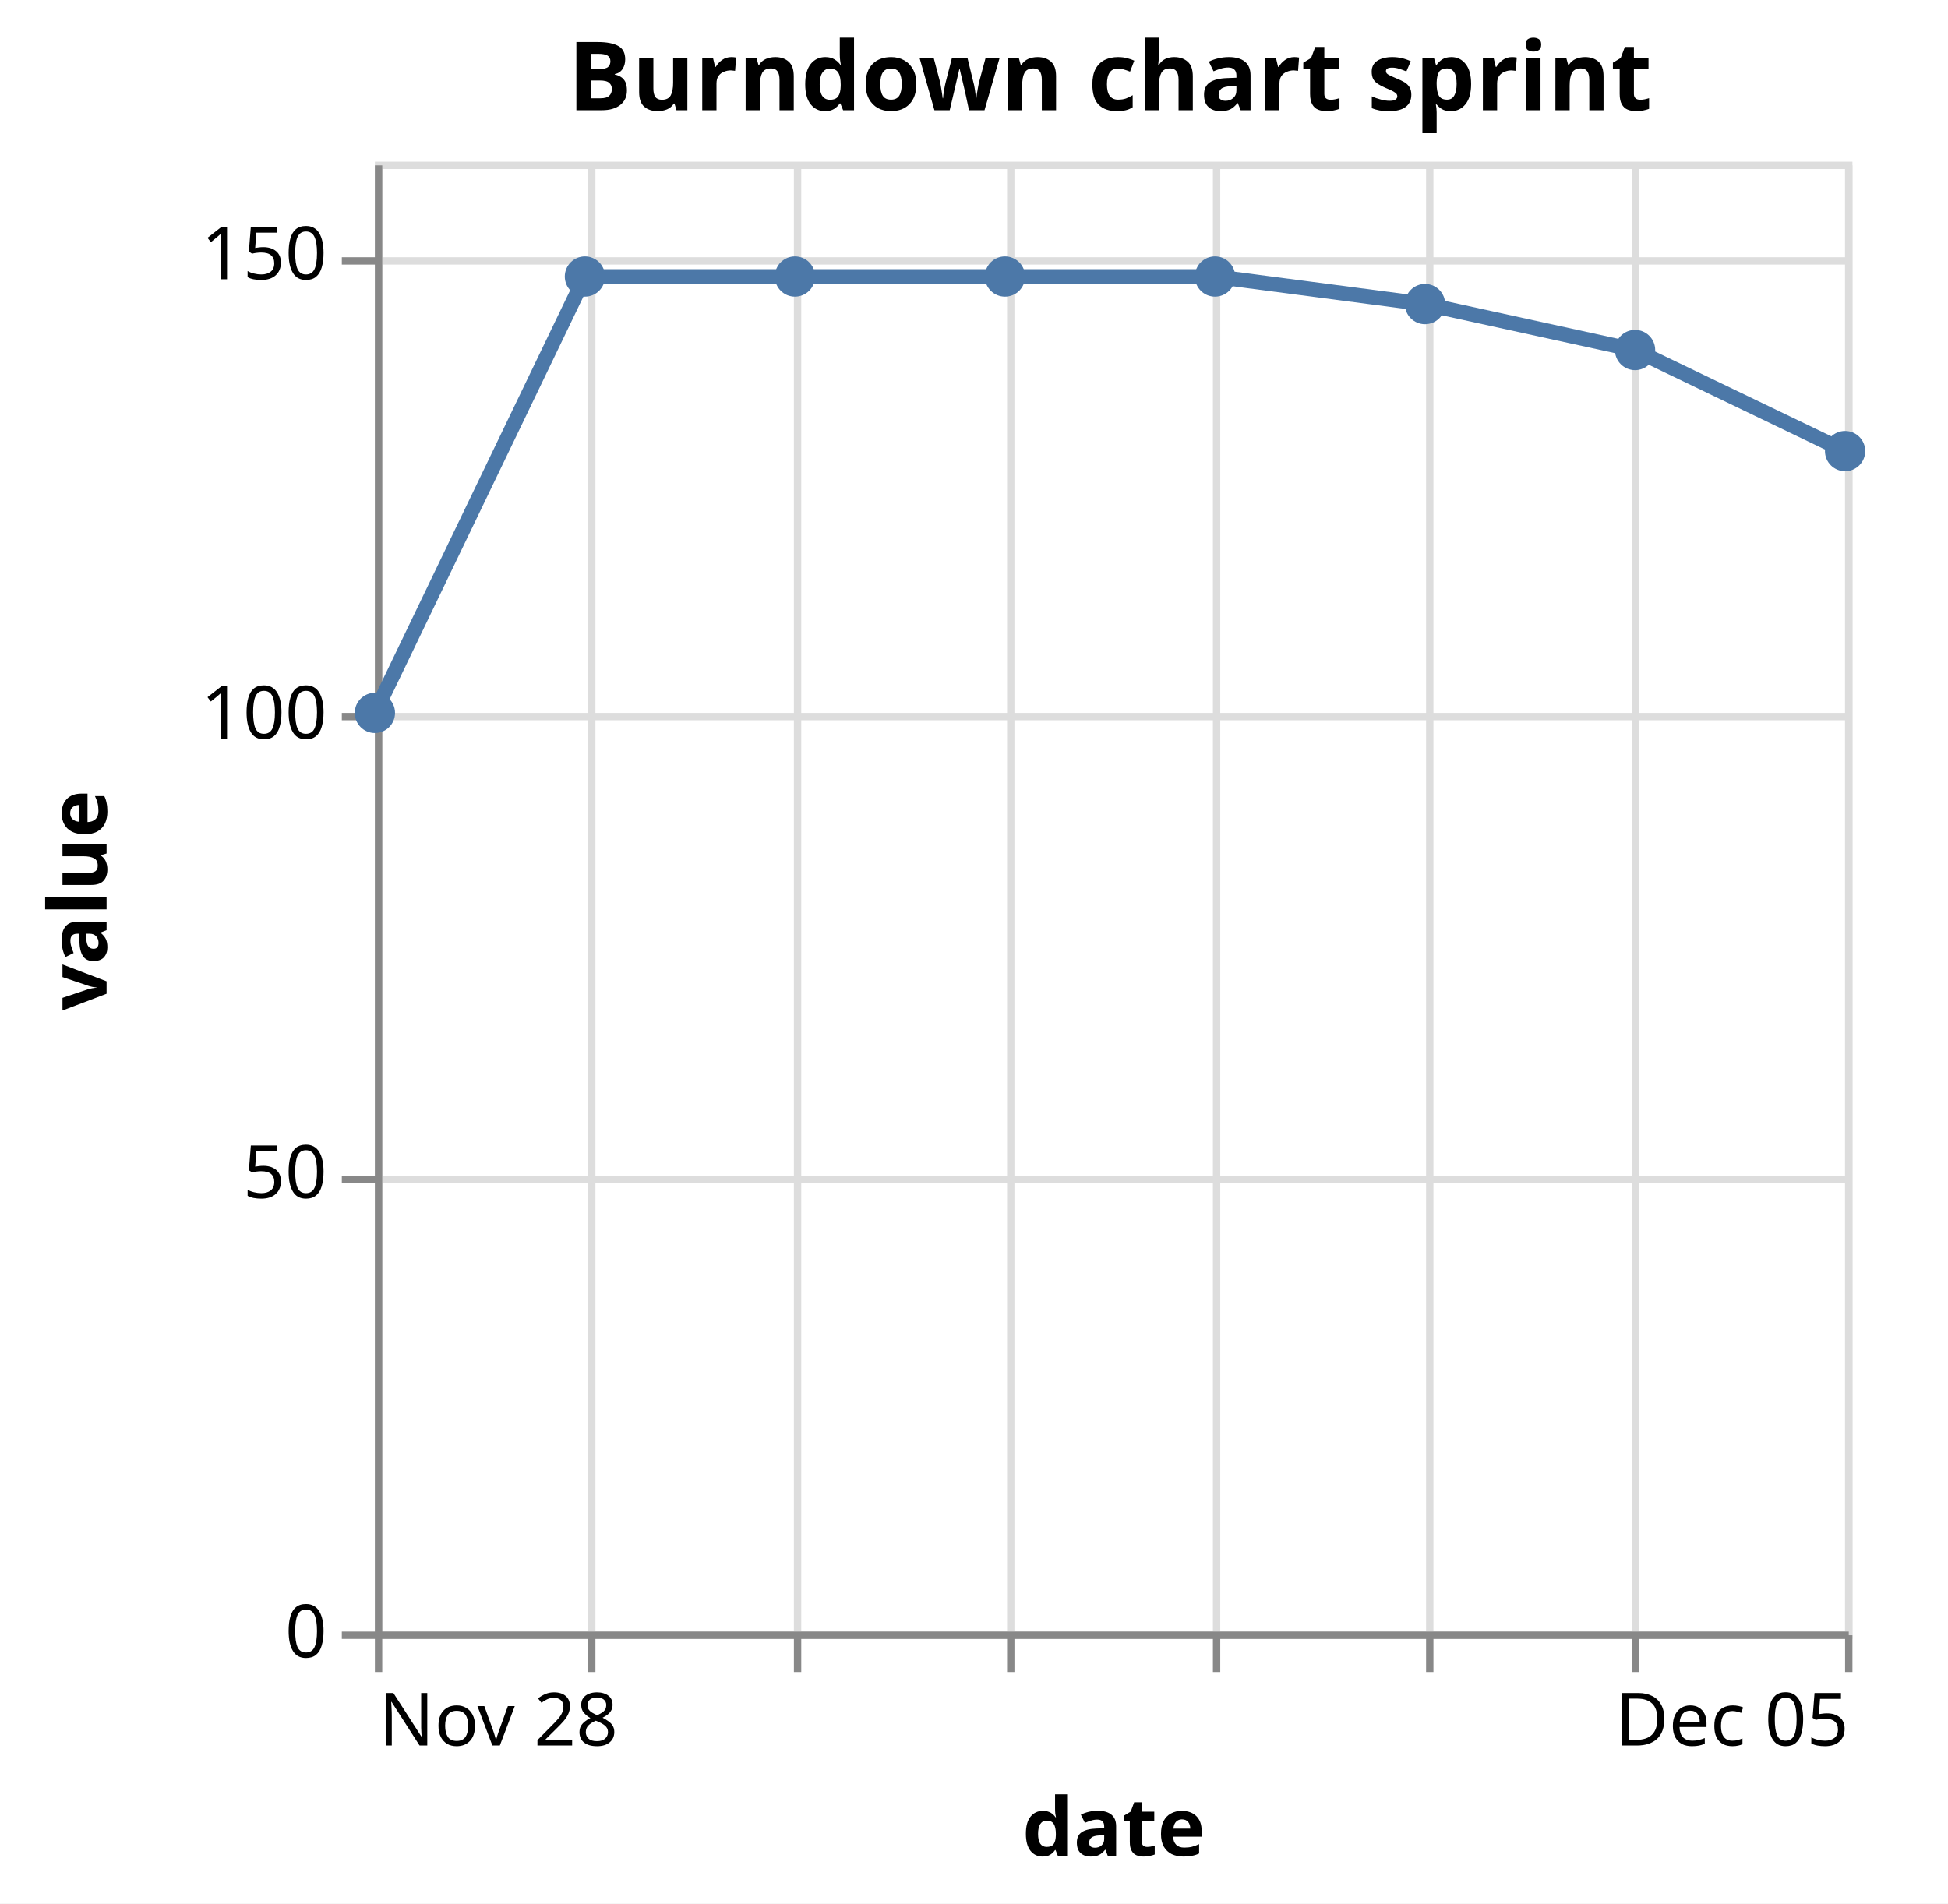
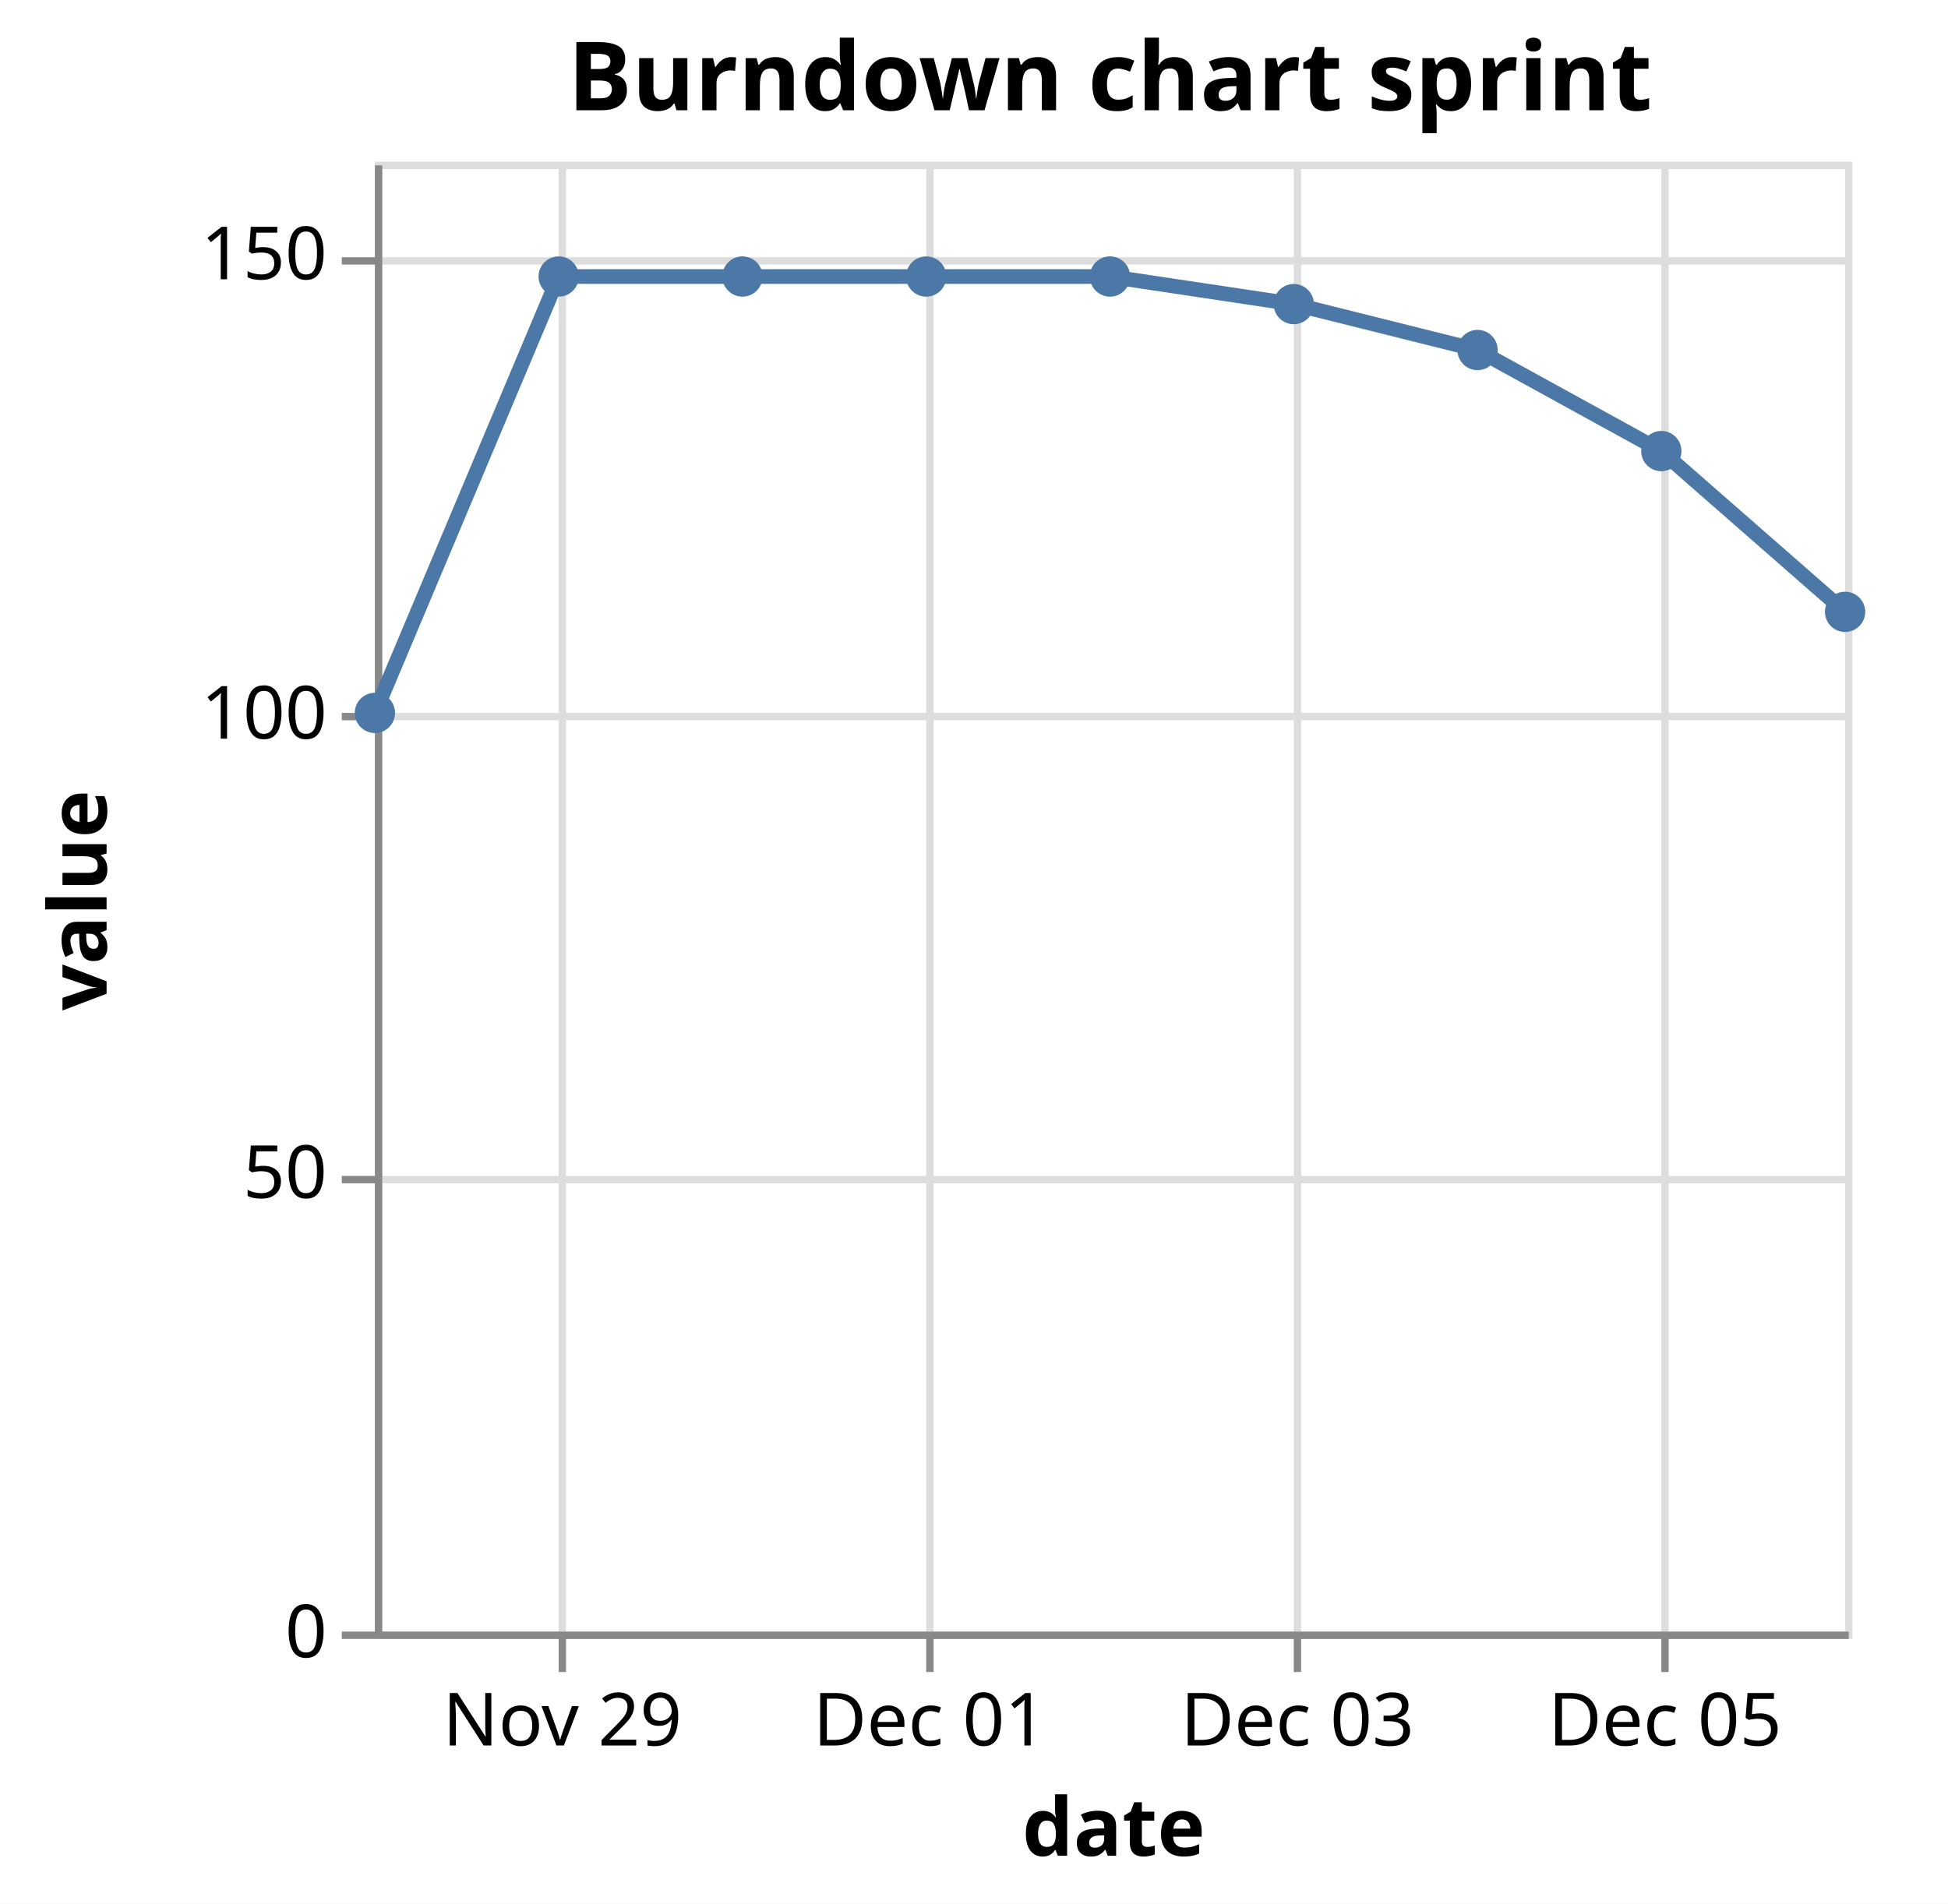
<svg xmlns="http://www.w3.org/2000/svg" version="1.1" class="marks" width="265" height="259" viewBox="0 0 265 259">
  <rect width="265" height="259" fill="white" />
  <g fill="none" stroke-miterlimit="10" transform="translate(51,22)">
    <g class="mark-group role-frame root" role="graphics-object" aria-roledescription="group mark container">
      <g transform="translate(0,0)">
        <path class="background" aria-hidden="true" d="M0.5,0.5h200v200h-200Z" stroke="#ddd" />
        <g>
          <g class="mark-group role-axis" aria-hidden="true">
            <g transform="translate(0.5,200.5)">
              <path class="background" aria-hidden="true" d="M0,0h0v0h0Z" pointer-events="none" />
              <g>
                <g class="mark-rule role-axis-grid" pointer-events="none">
-                   <line transform="translate(0,-200)" x2="0" y2="200" stroke="#ddd" stroke-width="1" opacity="1" />
-                   <line transform="translate(29,-200)" x2="0" y2="200" stroke="#ddd" stroke-width="1" opacity="1" />
-                   <line transform="translate(57,-200)" x2="0" y2="200" stroke="#ddd" stroke-width="1" opacity="1" />
-                   <line transform="translate(86,-200)" x2="0" y2="200" stroke="#ddd" stroke-width="1" opacity="1" />
-                   <line transform="translate(114,-200)" x2="0" y2="200" stroke="#ddd" stroke-width="1" opacity="1" />
-                   <line transform="translate(143,-200)" x2="0" y2="200" stroke="#ddd" stroke-width="1" opacity="1" />
-                   <line transform="translate(171,-200)" x2="0" y2="200" stroke="#ddd" stroke-width="1" opacity="1" />
-                   <line transform="translate(200,-200)" x2="0" y2="200" stroke="#ddd" stroke-width="1" opacity="1" />
+                   <line transform="translate(25,-200)" x2="0" y2="200" stroke="#ddd" stroke-width="1" opacity="1" />
+                   <line transform="translate(75,-200)" x2="0" y2="200" stroke="#ddd" stroke-width="1" opacity="1" />
+                   <line transform="translate(125,-200)" x2="0" y2="200" stroke="#ddd" stroke-width="1" opacity="1" />
+                   <line transform="translate(175,-200)" x2="0" y2="200" stroke="#ddd" stroke-width="1" opacity="1" />
                </g>
              </g>
              <path class="foreground" aria-hidden="true" d="" pointer-events="none" display="none" />
            </g>
          </g>
          <g class="mark-group role-axis" aria-hidden="true">
            <g transform="translate(0.5,0.5)">
              <path class="background" aria-hidden="true" d="M0,0h0v0h0Z" pointer-events="none" />
              <g>
                <g class="mark-rule role-axis-grid" pointer-events="none">
                  <line transform="translate(0,200)" x2="200" y2="0" stroke="#ddd" stroke-width="1" opacity="1" />
                  <line transform="translate(0,138)" x2="200" y2="0" stroke="#ddd" stroke-width="1" opacity="1" />
                  <line transform="translate(0,75)" x2="200" y2="0" stroke="#ddd" stroke-width="1" opacity="1" />
                  <line transform="translate(0,13)" x2="200" y2="0" stroke="#ddd" stroke-width="1" opacity="1" />
                </g>
              </g>
              <path class="foreground" aria-hidden="true" d="" pointer-events="none" display="none" />
            </g>
          </g>
-           <g class="mark-group role-axis" role="graphics-symbol" aria-roledescription="axis" aria-label="X-axis titled 'date' for a time scale with values from November 28 to December 05">
+           <g class="mark-group role-axis" role="graphics-symbol" aria-roledescription="axis" aria-label="X-axis titled 'date' for a time scale with values from November 28 to December 06">
            <g transform="translate(0.5,200.5)">
              <path class="background" aria-hidden="true" d="M0,0h0v0h0Z" pointer-events="none" />
              <g>
                <g class="mark-rule role-axis-tick" pointer-events="none">
-                   <line transform="translate(0,0)" x2="0" y2="5" stroke="#888" stroke-width="1" opacity="1" />
-                   <line transform="translate(29,0)" x2="0" y2="5" stroke="#888" stroke-width="1" opacity="1" />
-                   <line transform="translate(57,0)" x2="0" y2="5" stroke="#888" stroke-width="1" opacity="1" />
-                   <line transform="translate(86,0)" x2="0" y2="5" stroke="#888" stroke-width="1" opacity="1" />
-                   <line transform="translate(114,0)" x2="0" y2="5" stroke="#888" stroke-width="1" opacity="1" />
-                   <line transform="translate(143,0)" x2="0" y2="5" stroke="#888" stroke-width="1" opacity="1" />
-                   <line transform="translate(171,0)" x2="0" y2="5" stroke="#888" stroke-width="1" opacity="1" />
-                   <line transform="translate(200,0)" x2="0" y2="5" stroke="#888" stroke-width="1" opacity="1" />
+                   <line transform="translate(25,0)" x2="0" y2="5" stroke="#888" stroke-width="1" opacity="1" />
+                   <line transform="translate(75,0)" x2="0" y2="5" stroke="#888" stroke-width="1" opacity="1" />
+                   <line transform="translate(125,0)" x2="0" y2="5" stroke="#888" stroke-width="1" opacity="1" />
+                   <line transform="translate(175,0)" x2="0" y2="5" stroke="#888" stroke-width="1" opacity="1" />
                </g>
                <g class="mark-text role-axis-label" pointer-events="none">
-                   <text text-anchor="start" transform="translate(0,15)" font-family="sans-serif" font-size="10px" fill="#000" opacity="1">Nov 28</text>
-                   <text text-anchor="middle" transform="translate(28.57143,15)" font-family="sans-serif" font-size="10px" fill="#000" opacity="0">Nov 29</text>
-                   <text text-anchor="middle" transform="translate(57.14286,15)" font-family="sans-serif" font-size="10px" fill="#000" opacity="0">Nov 30</text>
-                   <text text-anchor="middle" transform="translate(85.71429,15)" font-family="sans-serif" font-size="10px" fill="#000" opacity="0">Dec 01</text>
-                   <text text-anchor="middle" transform="translate(114.2857,15)" font-family="sans-serif" font-size="10px" fill="#000" opacity="0">Dec 02</text>
-                   <text text-anchor="middle" transform="translate(142.8571,15)" font-family="sans-serif" font-size="10px" fill="#000" opacity="0">Dec 03</text>
-                   <text text-anchor="middle" transform="translate(171.4286,15)" font-family="sans-serif" font-size="10px" fill="#000" opacity="0">Dec 04</text>
-                   <text text-anchor="end" transform="translate(200,15)" font-family="sans-serif" font-size="10px" fill="#000" opacity="1">Dec 05</text>
+                   <text text-anchor="middle" transform="translate(25,15)" font-family="sans-serif" font-size="10px" fill="#000" opacity="1">Nov 29</text>
+                   <text text-anchor="middle" transform="translate(75,15)" font-family="sans-serif" font-size="10px" fill="#000" opacity="1">Dec 01</text>
+                   <text text-anchor="middle" transform="translate(125,15)" font-family="sans-serif" font-size="10px" fill="#000" opacity="1">Dec 03</text>
+                   <text text-anchor="middle" transform="translate(175,15)" font-family="sans-serif" font-size="10px" fill="#000" opacity="1">Dec 05</text>
                </g>
                <g class="mark-rule role-axis-domain" pointer-events="none">
                  <line transform="translate(0,0)" x2="200" y2="0" stroke="#888" stroke-width="1" opacity="1" />
                </g>
                <g class="mark-text role-axis-title" pointer-events="none">
                  <text text-anchor="middle" transform="translate(100,30)" font-family="sans-serif" font-size="11px" font-weight="bold" fill="#000" opacity="1">date</text>
                </g>
              </g>
              <path class="foreground" aria-hidden="true" d="" pointer-events="none" display="none" />
            </g>
          </g>
          <g class="mark-group role-axis" role="graphics-symbol" aria-roledescription="axis" aria-label="Y-axis titled 'value' for a linear scale with values from 0 to 160">
            <g transform="translate(0.5,0.5)">
              <path class="background" aria-hidden="true" d="M0,0h0v0h0Z" pointer-events="none" />
              <g>
                <g class="mark-rule role-axis-tick" pointer-events="none">
                  <line transform="translate(0,200)" x2="-5" y2="0" stroke="#888" stroke-width="1" opacity="1" />
                  <line transform="translate(0,138)" x2="-5" y2="0" stroke="#888" stroke-width="1" opacity="1" />
                  <line transform="translate(0,75)" x2="-5" y2="0" stroke="#888" stroke-width="1" opacity="1" />
                  <line transform="translate(0,13)" x2="-5" y2="0" stroke="#888" stroke-width="1" opacity="1" />
                </g>
                <g class="mark-text role-axis-label" pointer-events="none">
                  <text text-anchor="end" transform="translate(-7,203)" font-family="sans-serif" font-size="10px" fill="#000" opacity="1">0</text>
                  <text text-anchor="end" transform="translate(-7,140.5)" font-family="sans-serif" font-size="10px" fill="#000" opacity="1">50</text>
                  <text text-anchor="end" transform="translate(-7,78)" font-family="sans-serif" font-size="10px" fill="#000" opacity="1">100</text>
                  <text text-anchor="end" transform="translate(-7,15.5)" font-family="sans-serif" font-size="10px" fill="#000" opacity="1">150</text>
                </g>
                <g class="mark-rule role-axis-domain" pointer-events="none">
                  <line transform="translate(0,200)" x2="0" y2="-200" stroke="#888" stroke-width="1" opacity="1" />
                </g>
                <g class="mark-text role-axis-title" pointer-events="none">
                  <text text-anchor="middle" transform="translate(-35,100) rotate(-90) translate(0,-2)" font-family="sans-serif" font-size="11px" font-weight="bold" fill="#000" opacity="1">value</text>
                </g>
              </g>
              <path class="foreground" aria-hidden="true" d="" pointer-events="none" display="none" />
            </g>
          </g>
          <g class="mark-line role-mark layer_0_layer_0_marks" role="graphics-object" aria-roledescription="line mark container">
-             <path aria-label="date: Nov 28; value: 100" role="graphics-symbol" aria-roledescription="line mark" d="M0,75L28.571,15.625L57.143,15.625L85.714,15.625L114.286,15.625L142.857,19.375L171.429,25.625L200,39.375" stroke="#4c78a8" stroke-width="2" />
+             <path aria-label="date: Nov 28; value: 100" role="graphics-symbol" aria-roledescription="line mark" d="M0,75L25,15.625L50,15.625L75,15.625L100,15.625L125,19.375L150,25.625L175,39.375L200,61.25" stroke="#4c78a8" stroke-width="2" />
          </g>
          <g class="mark-symbol role-mark layer_0_layer_1_marks" role="graphics-object" aria-roledescription="symbol mark container">
            <path aria-label="date: Nov 28; value: 100" role="graphics-symbol" aria-roledescription="point" transform="translate(0,75)" d="M2.739,0A2.739,2.739,0,1,1,-2.739,0A2.739,2.739,0,1,1,2.739,0" fill="#4c78a8" stroke-width="2" opacity="1" />
-             <path aria-label="date: Nov 29; value: 147.5" role="graphics-symbol" aria-roledescription="point" transform="translate(28.57143,15.625)" d="M2.739,0A2.739,2.739,0,1,1,-2.739,0A2.739,2.739,0,1,1,2.739,0" fill="#4c78a8" stroke-width="2" opacity="1" />
-             <path aria-label="date: Nov 30; value: 147.5" role="graphics-symbol" aria-roledescription="point" transform="translate(57.14286,15.625)" d="M2.739,0A2.739,2.739,0,1,1,-2.739,0A2.739,2.739,0,1,1,2.739,0" fill="#4c78a8" stroke-width="2" opacity="1" />
-             <path aria-label="date: Dec 01; value: 147.5" role="graphics-symbol" aria-roledescription="point" transform="translate(85.71429,15.625)" d="M2.739,0A2.739,2.739,0,1,1,-2.739,0A2.739,2.739,0,1,1,2.739,0" fill="#4c78a8" stroke-width="2" opacity="1" />
-             <path aria-label="date: Dec 02; value: 147.5" role="graphics-symbol" aria-roledescription="point" transform="translate(114.2857,15.625)" d="M2.739,0A2.739,2.739,0,1,1,-2.739,0A2.739,2.739,0,1,1,2.739,0" fill="#4c78a8" stroke-width="2" opacity="1" />
-             <path aria-label="date: Dec 03; value: 144.5" role="graphics-symbol" aria-roledescription="point" transform="translate(142.8571,19.375)" d="M2.739,0A2.739,2.739,0,1,1,-2.739,0A2.739,2.739,0,1,1,2.739,0" fill="#4c78a8" stroke-width="2" opacity="1" />
-             <path aria-label="date: Dec 04; value: 139.5" role="graphics-symbol" aria-roledescription="point" transform="translate(171.4286,25.625)" d="M2.739,0A2.739,2.739,0,1,1,-2.739,0A2.739,2.739,0,1,1,2.739,0" fill="#4c78a8" stroke-width="2" opacity="1" />
-             <path aria-label="date: Dec 05; value: 128.5" role="graphics-symbol" aria-roledescription="point" transform="translate(200,39.375)" d="M2.739,0A2.739,2.739,0,1,1,-2.739,0A2.739,2.739,0,1,1,2.739,0" fill="#4c78a8" stroke-width="2" opacity="1" />
+             <path aria-label="date: Nov 29; value: 147.5" role="graphics-symbol" aria-roledescription="point" transform="translate(25,15.625)" d="M2.739,0A2.739,2.739,0,1,1,-2.739,0A2.739,2.739,0,1,1,2.739,0" fill="#4c78a8" stroke-width="2" opacity="1" />
+             <path aria-label="date: Nov 30; value: 147.5" role="graphics-symbol" aria-roledescription="point" transform="translate(50,15.625)" d="M2.739,0A2.739,2.739,0,1,1,-2.739,0A2.739,2.739,0,1,1,2.739,0" fill="#4c78a8" stroke-width="2" opacity="1" />
+             <path aria-label="date: Dec 01; value: 147.5" role="graphics-symbol" aria-roledescription="point" transform="translate(75,15.625)" d="M2.739,0A2.739,2.739,0,1,1,-2.739,0A2.739,2.739,0,1,1,2.739,0" fill="#4c78a8" stroke-width="2" opacity="1" />
+             <path aria-label="date: Dec 02; value: 147.5" role="graphics-symbol" aria-roledescription="point" transform="translate(100,15.625)" d="M2.739,0A2.739,2.739,0,1,1,-2.739,0A2.739,2.739,0,1,1,2.739,0" fill="#4c78a8" stroke-width="2" opacity="1" />
+             <path aria-label="date: Dec 03; value: 144.5" role="graphics-symbol" aria-roledescription="point" transform="translate(125,19.375)" d="M2.739,0A2.739,2.739,0,1,1,-2.739,0A2.739,2.739,0,1,1,2.739,0" fill="#4c78a8" stroke-width="2" opacity="1" />
+             <path aria-label="date: Dec 04; value: 139.5" role="graphics-symbol" aria-roledescription="point" transform="translate(150,25.625)" d="M2.739,0A2.739,2.739,0,1,1,-2.739,0A2.739,2.739,0,1,1,2.739,0" fill="#4c78a8" stroke-width="2" opacity="1" />
+             <path aria-label="date: Dec 05; value: 128.5" role="graphics-symbol" aria-roledescription="point" transform="translate(175,39.375)" d="M2.739,0A2.739,2.739,0,1,1,-2.739,0A2.739,2.739,0,1,1,2.739,0" fill="#4c78a8" stroke-width="2" opacity="1" />
+             <path aria-label="date: Dec 06; value: 111" role="graphics-symbol" aria-roledescription="point" transform="translate(200,61.25)" d="M2.739,0A2.739,2.739,0,1,1,-2.739,0A2.739,2.739,0,1,1,2.739,0" fill="#4c78a8" stroke-width="2" opacity="1" />
          </g>
          <g class="mark-group role-title">
            <g transform="translate(100,-17)">
              <path class="background" aria-hidden="true" d="M0,0h0v0h0Z" pointer-events="none" />
              <g>
                <g class="mark-text role-title-text" role="graphics-symbol" aria-roledescription="title" aria-label="Title text 'Burndown chart sprint'" pointer-events="none">
                  <text text-anchor="middle" transform="translate(0,10)" font-family="sans-serif" font-size="13px" font-weight="bold" fill="#000" opacity="1">Burndown chart sprint</text>
                </g>
              </g>
              <path class="foreground" aria-hidden="true" d="" pointer-events="none" display="none" />
            </g>
          </g>
        </g>
        <path class="foreground" aria-hidden="true" d="" display="none" />
      </g>
    </g>
  </g>
</svg>
